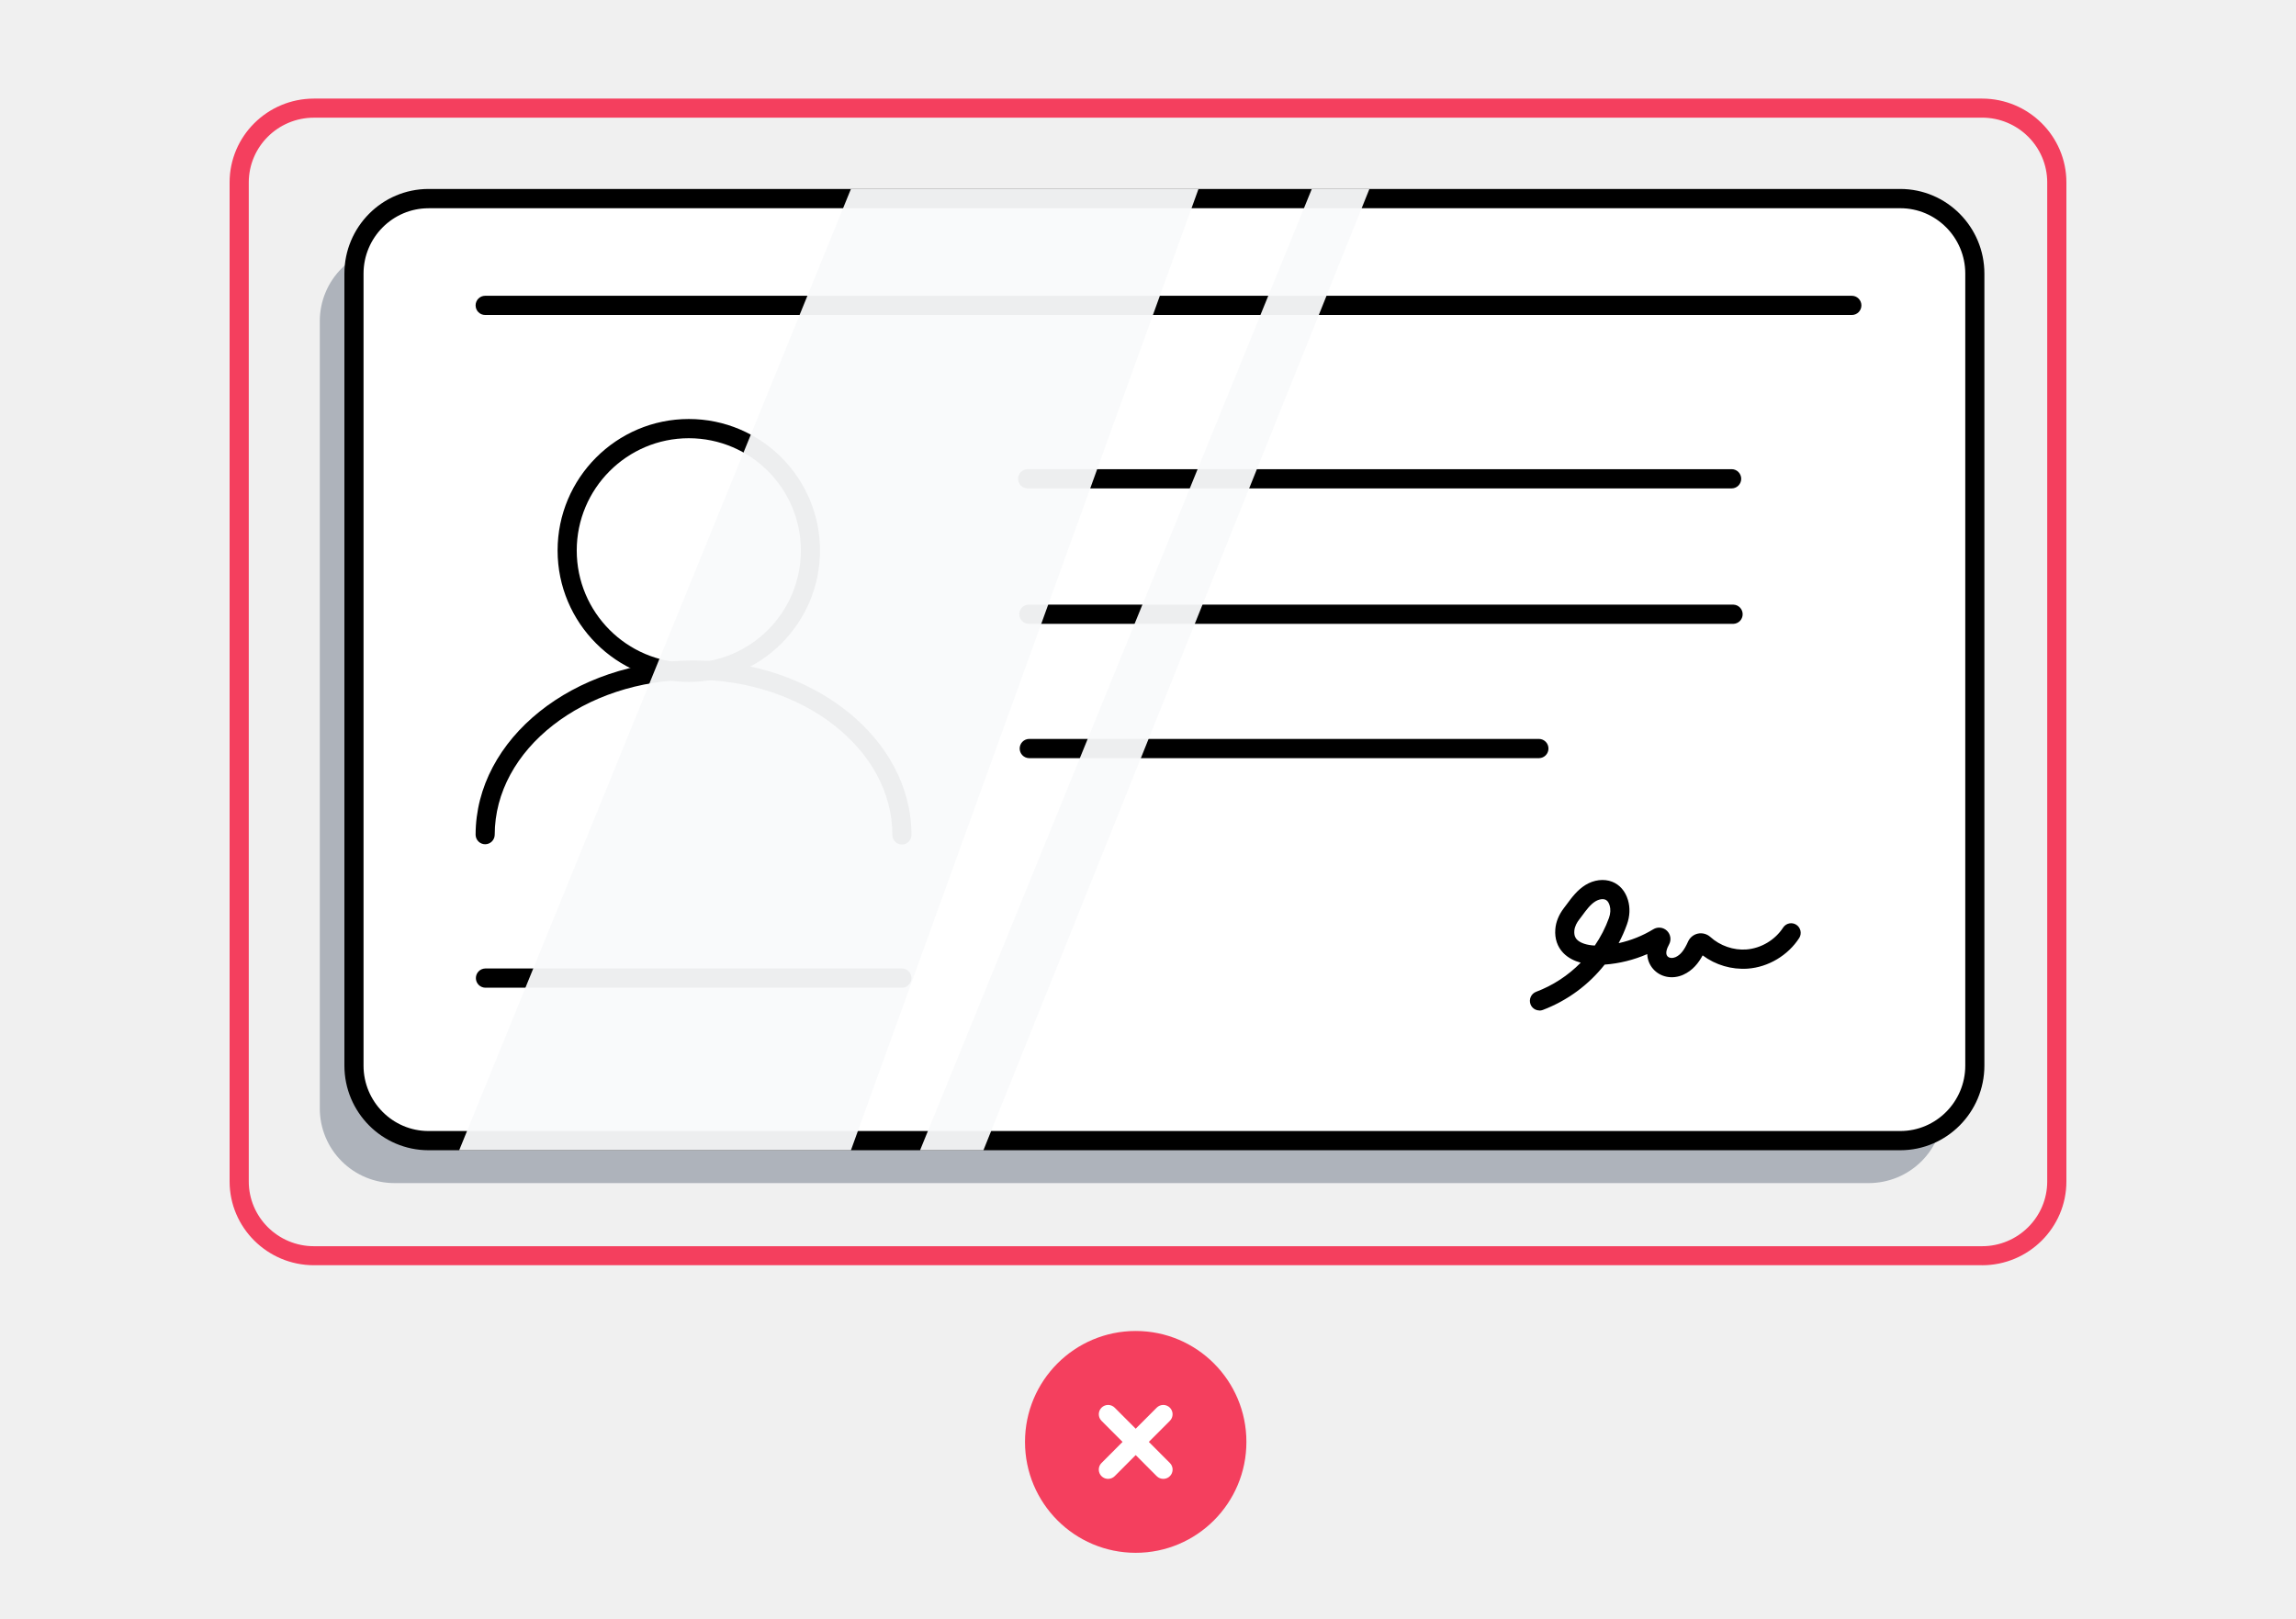
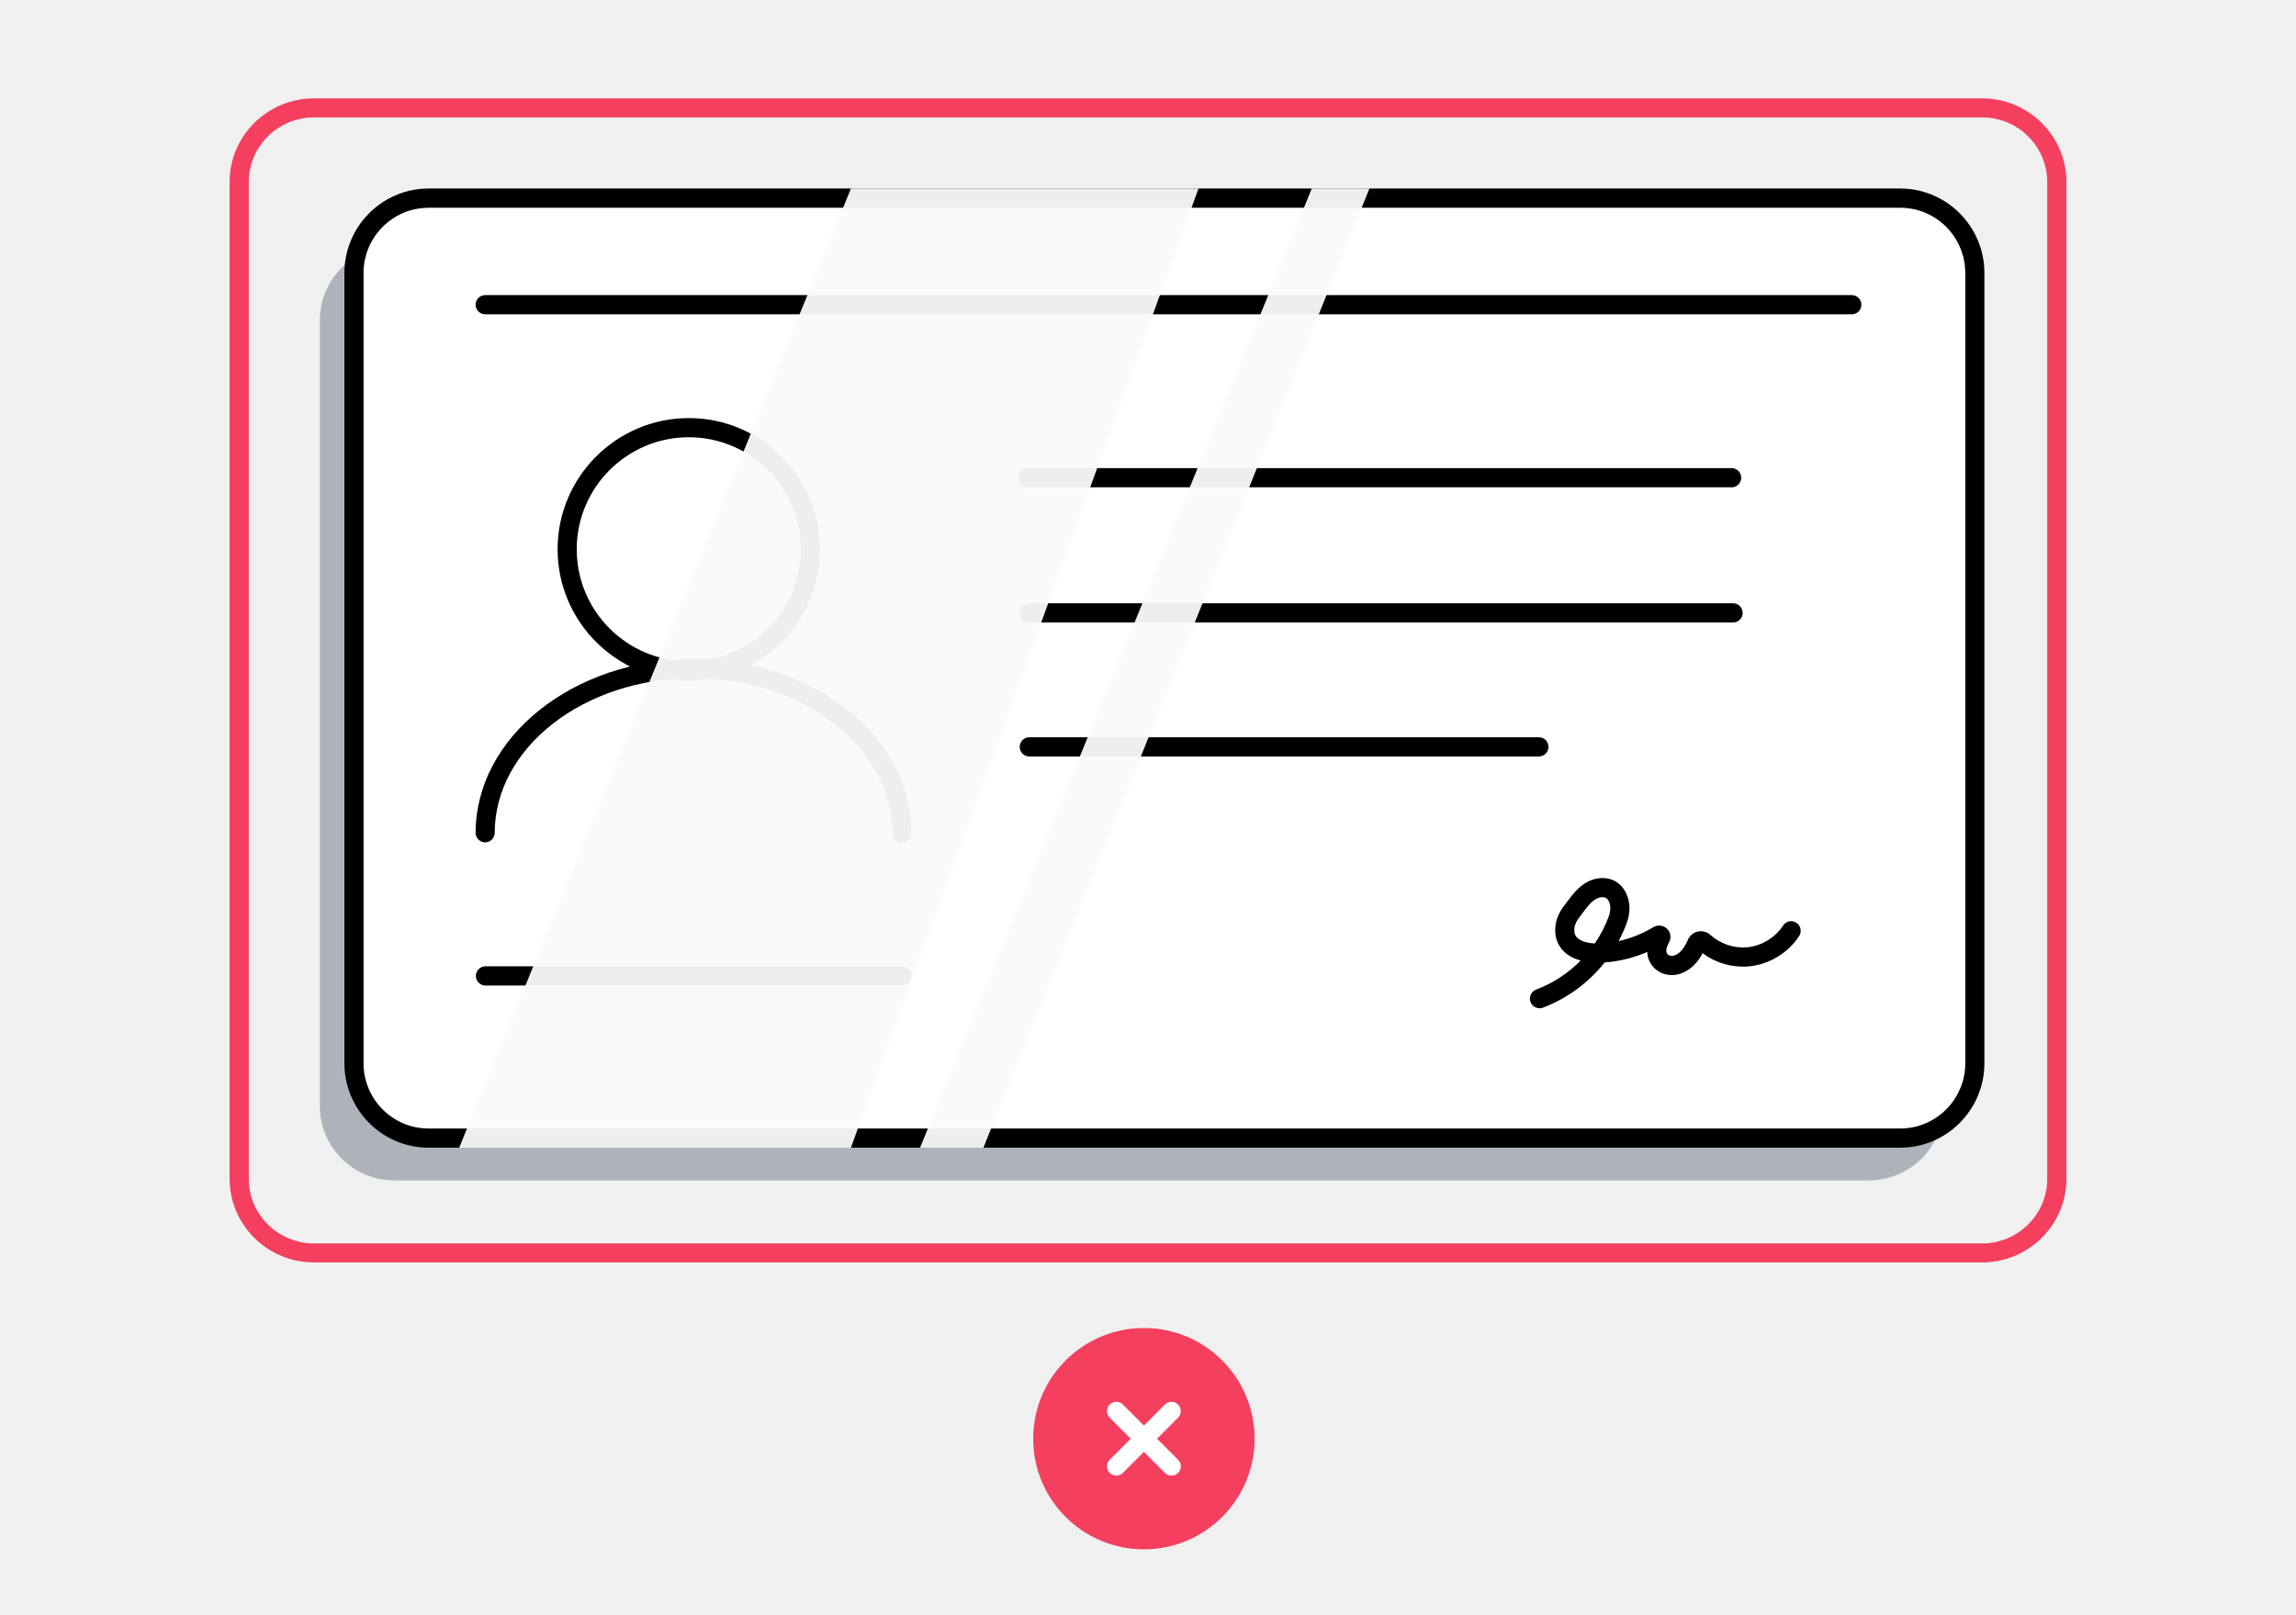
- <svg xmlns="http://www.w3.org/2000/svg" width="200" height="141" viewBox="0 0 200 141" fill="none">
-   <path d="M108.572 125.612C108.572 130.948 104.255 135.274 98.929 135.274C93.604 135.274 89.286 130.948 89.286 125.612C89.286 120.275 93.604 115.949 98.929 115.949C104.255 115.949 108.572 120.275 108.572 125.612Z" fill="#F43F5E" />
-   <path d="M172.655 110.221H27.345C23.297 110.221 20 106.946 20 102.92V15.89C20 11.866 23.293 8.589 27.345 8.589H172.655C176.703 8.589 180 11.863 180 15.89V102.923C180 106.946 176.706 110.223 172.655 110.223V110.221ZM27.345 10.252C24.215 10.252 21.67 12.782 21.67 15.893V102.923C21.67 106.034 24.215 108.564 27.345 108.564H172.655C175.784 108.564 178.329 106.034 178.329 102.923V15.89C178.329 12.779 175.784 10.249 172.655 10.249H27.345V10.252Z" fill="#F43F5E" />
-   <path d="M100.073 125.612L101.904 123.777C101.979 123.702 102.039 123.612 102.08 123.514C102.121 123.415 102.142 123.31 102.142 123.203C102.142 123.096 102.121 122.991 102.08 122.892C102.039 122.794 101.979 122.704 101.904 122.629C101.829 122.553 101.739 122.494 101.641 122.453C101.543 122.412 101.438 122.391 101.331 122.391C101.225 122.391 101.12 122.412 101.021 122.453C100.923 122.494 100.834 122.553 100.759 122.629L98.928 124.464L97.098 122.629C97.022 122.553 96.933 122.494 96.835 122.453C96.737 122.412 96.632 122.391 96.525 122.391C96.419 122.391 96.314 122.412 96.215 122.453C96.117 122.494 96.028 122.553 95.953 122.629C95.877 122.704 95.817 122.794 95.776 122.892C95.736 122.991 95.715 123.096 95.715 123.203C95.715 123.31 95.736 123.415 95.776 123.514C95.817 123.612 95.877 123.702 95.953 123.777L97.783 125.612L95.953 127.448C95.839 127.561 95.761 127.706 95.73 127.864C95.698 128.021 95.714 128.185 95.775 128.333C95.837 128.481 95.941 128.608 96.074 128.697C96.208 128.786 96.365 128.833 96.525 128.832C96.732 128.832 96.939 128.755 97.098 128.596L98.928 126.76L100.759 128.596C100.917 128.755 101.125 128.832 101.331 128.832C101.491 128.833 101.648 128.786 101.782 128.697C101.915 128.608 102.019 128.481 102.081 128.333C102.142 128.185 102.158 128.021 102.127 127.864C102.095 127.706 102.017 127.561 101.904 127.448L100.073 125.612Z" fill="white" />
-   <path opacity="0.3" d="M162.78 21.472H34.363C32.638 21.472 30.983 22.157 29.763 23.376C28.543 24.594 27.857 26.247 27.857 27.971V96.567C27.857 97.42 28.026 98.265 28.352 99.054C28.679 99.842 29.159 100.559 29.763 101.162C30.367 101.766 31.084 102.245 31.873 102.571C32.663 102.898 33.508 103.066 34.363 103.066H162.78C163.634 103.066 164.48 102.898 165.27 102.572C166.059 102.245 166.776 101.766 167.381 101.163C167.985 100.559 168.464 99.843 168.791 99.054C169.118 98.265 169.286 97.42 169.286 96.567V27.971C169.286 27.117 169.118 26.272 168.791 25.484C168.464 24.695 167.984 23.979 167.38 23.375C166.776 22.772 166.059 22.293 165.27 21.967C164.48 21.64 163.634 21.472 162.78 21.472Z" fill="#142641" />
-   <path d="M165.637 17.178H37.22C36.366 17.178 35.52 17.346 34.73 17.672C33.941 17.999 33.224 18.477 32.62 19.081C32.015 19.684 31.536 20.401 31.209 21.189C30.882 21.978 30.714 22.823 30.714 23.677V92.272C30.714 93.126 30.882 93.971 31.209 94.76C31.536 95.548 32.015 96.265 32.619 96.868C33.223 97.472 33.941 97.951 34.73 98.277C35.52 98.604 36.366 98.772 37.22 98.772H165.637C166.491 98.772 167.337 98.603 168.127 98.277C168.916 97.95 169.633 97.472 170.237 96.868C170.841 96.264 171.321 95.548 171.647 94.759C171.974 93.971 172.143 93.126 172.142 92.272V23.677C172.142 21.953 171.457 20.3 170.237 19.081C169.017 17.862 167.362 17.178 165.637 17.178Z" fill="white" />
-   <path d="M165.529 100.203H37.328C33.289 100.203 30 96.896 30 92.828V23.837C30 19.772 33.286 16.462 37.328 16.462H165.529C169.568 16.462 172.857 19.768 172.857 23.837V92.828C172.857 96.893 169.572 100.203 165.529 100.203ZM37.328 18.142C34.206 18.142 31.667 20.698 31.667 23.84V92.831C31.667 95.974 34.206 98.529 37.328 98.529H165.529C168.652 98.529 171.191 95.974 171.191 92.831V23.837C171.191 20.694 168.652 18.139 165.529 18.139H37.328V18.142Z" fill="black" />
-   <path d="M60 59.406C53.699 59.406 48.571 54.268 48.571 47.955C48.571 41.641 53.699 36.502 60 36.502C66.301 36.502 71.428 41.641 71.428 47.955C71.428 54.268 66.301 59.406 60 59.406ZM60 38.176C54.619 38.176 50.238 42.563 50.238 47.957C50.238 53.353 54.615 57.739 60 57.739C65.384 57.739 69.762 53.353 69.762 47.957C69.762 42.563 65.384 38.176 60 38.176Z" fill="black" />
-   <path d="M78.564 73.571C78.343 73.571 78.132 73.483 77.976 73.326C77.82 73.169 77.732 72.956 77.732 72.734C77.732 65.276 69.962 59.211 60.412 59.211C50.863 59.211 43.093 65.276 43.093 72.734C43.087 72.952 42.996 73.158 42.841 73.31C42.686 73.462 42.478 73.547 42.261 73.547C42.045 73.547 41.837 73.462 41.681 73.31C41.526 73.158 41.436 72.952 41.429 72.734C41.429 64.356 49.944 57.537 60.412 57.537C70.88 57.537 79.395 64.356 79.395 72.734C79.395 73.196 79.023 73.571 78.564 73.571ZM150.866 42.547H89.491C89.275 42.541 89.069 42.45 88.918 42.294C88.768 42.137 88.683 41.928 88.683 41.71C88.683 41.493 88.768 41.283 88.918 41.127C89.069 40.971 89.275 40.88 89.491 40.874H150.866C151.082 40.88 151.288 40.971 151.438 41.127C151.589 41.283 151.673 41.493 151.673 41.71C151.673 41.928 151.589 42.137 151.438 42.294C151.288 42.45 151.082 42.541 150.866 42.547ZM150.993 54.347H89.617C89.397 54.347 89.185 54.259 89.029 54.102C88.873 53.945 88.786 53.732 88.786 53.51C88.786 53.288 88.873 53.075 89.029 52.918C89.185 52.761 89.397 52.673 89.617 52.673H150.993C151.209 52.68 151.414 52.771 151.565 52.927C151.716 53.083 151.8 53.292 151.8 53.51C151.8 53.728 151.716 53.937 151.565 54.093C151.414 54.249 151.209 54.34 150.993 54.347ZM134.076 66.046H89.631C89.415 66.04 89.209 65.949 89.058 65.793C88.907 65.636 88.823 65.427 88.823 65.209C88.823 64.992 88.907 64.782 89.058 64.626C89.209 64.47 89.415 64.379 89.631 64.373H134.076C134.292 64.379 134.498 64.47 134.649 64.626C134.799 64.782 134.884 64.992 134.884 65.209C134.884 65.427 134.799 65.636 134.649 65.793C134.498 65.949 134.292 66.04 134.076 66.046ZM134.096 88.026C133.759 88.026 133.44 87.818 133.317 87.48C133.241 87.271 133.25 87.041 133.342 86.84C133.433 86.638 133.6 86.48 133.807 86.402C135.269 85.849 136.595 84.984 137.693 83.865C137.153 83.718 136.594 83.456 136.165 83.007C135.656 82.472 135.417 81.762 135.48 80.956C135.526 80.32 135.789 79.677 136.235 79.098C136.322 78.984 136.408 78.87 136.495 78.753C136.917 78.181 137.4 77.531 138.105 77.096C138.844 76.641 139.709 76.537 140.425 76.811C141.087 77.066 141.579 77.632 141.809 78.408C142.008 79.078 141.979 79.814 141.719 80.534C141.519 81.095 141.277 81.639 140.997 82.164C142.064 81.931 143.085 81.522 144.019 80.952C144.204 80.84 144.42 80.792 144.635 80.816C144.85 80.84 145.051 80.935 145.207 81.085C145.363 81.236 145.465 81.434 145.498 81.649C145.531 81.864 145.493 82.084 145.389 82.274C145.206 82.609 145.033 83.058 145.246 83.302C145.406 83.487 145.718 83.483 145.942 83.386C146.381 83.192 146.7 82.796 147.046 82.023C147.125 81.848 147.244 81.694 147.393 81.574C147.542 81.453 147.717 81.37 147.905 81.33C148.095 81.291 148.292 81.297 148.48 81.349C148.668 81.4 148.841 81.495 148.986 81.625C149.831 82.392 151.009 82.796 152.117 82.713C153.402 82.619 154.636 81.88 155.335 80.792C155.458 80.612 155.645 80.487 155.858 80.444C156.07 80.401 156.291 80.443 156.473 80.561C156.656 80.679 156.785 80.864 156.834 81.076C156.883 81.289 156.848 81.512 156.736 81.699C155.761 83.222 154.041 84.253 152.244 84.383C150.839 84.481 149.445 84.072 148.314 83.228C147.964 83.878 147.452 84.547 146.617 84.919C145.676 85.337 144.624 85.13 143.995 84.403C143.683 84.046 143.505 83.59 143.489 83.115C142.312 83.627 141.058 83.937 139.779 84.032C138.37 85.813 136.509 87.178 134.392 87.982C134.299 88.017 134.201 88.035 134.102 88.036L134.096 88.026ZM139.596 78.331C139.4 78.331 139.174 78.398 138.974 78.522C138.541 78.787 138.195 79.255 137.829 79.751C137.736 79.878 137.643 80.002 137.55 80.122C137.377 80.346 137.167 80.695 137.137 81.083C137.104 81.521 137.25 81.732 137.363 81.85C137.65 82.151 138.229 82.342 138.92 82.372C139.432 81.625 139.847 80.817 140.155 79.965C140.288 79.59 140.311 79.205 140.215 78.887C140.092 78.475 139.896 78.398 139.829 78.371C139.754 78.344 139.676 78.331 139.596 78.331ZM161.311 27.441H42.261C42.04 27.441 41.828 27.353 41.672 27.196C41.516 27.039 41.429 26.826 41.429 26.604C41.429 26.382 41.516 26.169 41.672 26.012C41.828 25.855 42.04 25.767 42.261 25.767H161.311C161.532 25.767 161.743 25.855 161.899 26.012C162.055 26.169 162.143 26.382 162.143 26.604C162.143 26.826 162.055 27.039 161.899 27.196C161.743 27.353 161.532 27.441 161.311 27.441ZM78.564 86.044H42.261C42.044 86.037 41.839 85.946 41.688 85.79C41.537 85.634 41.453 85.425 41.453 85.207C41.453 84.989 41.537 84.78 41.688 84.624C41.839 84.468 42.044 84.377 42.261 84.37H78.564C78.784 84.37 78.996 84.458 79.152 84.615C79.308 84.772 79.396 84.985 79.396 85.207C79.396 85.429 79.308 85.642 79.152 85.799C78.996 85.956 78.784 86.044 78.564 86.044Z" fill="black" />
-   <path opacity="0.95" d="M74.123 16.462L40 100.202H74.123L104.398 16.462H74.123ZM114.268 16.462L80.145 100.203L85.665 100.202L119.286 16.462H114.268Z" fill="#F9FAFB" />
+ <svg xmlns="http://www.w3.org/2000/svg" width="280" height="197" viewBox="0 0 280 197" fill="none">
+   <path d="M153 175.5C153 182.956 146.956 189 139.5 189C132.045 189 126 182.956 126 175.5C126 168.044 132.045 162 139.5 162C146.956 162 153 168.044 153 175.5Z" fill="#F43F5E" />
+   <path d="M241.717 153.996H38.283C32.615 153.996 28 149.422 28 143.796V22.201C28 16.578 32.611 12 38.283 12H241.717C247.384 12 252 16.574 252 22.201V143.799C252 149.422 247.388 154 241.717 154V153.996ZM38.283 14.324C33.901 14.324 30.338 17.859 30.338 22.206V143.799C30.338 148.146 33.901 151.681 38.283 151.681H241.717C246.098 151.681 249.661 148.146 249.661 143.799V22.201C249.661 17.855 246.098 14.32 241.717 14.32H38.283V14.324Z" fill="#F43F5E" />
+   <path d="M141.103 175.501L143.666 172.937C143.771 172.831 143.855 172.707 143.912 172.569C143.97 172.431 143.999 172.284 143.999 172.135C143.999 171.986 143.97 171.838 143.912 171.7C143.855 171.563 143.771 171.438 143.666 171.333C143.561 171.227 143.436 171.144 143.298 171.086C143.161 171.029 143.013 171 142.864 171C142.715 171 142.568 171.029 142.43 171.086C142.293 171.144 142.168 171.227 142.063 171.333L139.5 173.897L136.937 171.333C136.832 171.227 136.707 171.144 136.57 171.086C136.432 171.029 136.285 171 136.136 171C135.987 171 135.839 171.029 135.702 171.086C135.564 171.144 135.439 171.227 135.334 171.333C135.229 171.438 135.145 171.563 135.088 171.7C135.03 171.838 135.001 171.986 135.001 172.135C135.001 172.284 135.03 172.431 135.088 172.569C135.145 172.707 135.229 172.831 135.334 172.937L137.897 175.501L135.334 178.066C135.175 178.224 135.066 178.426 135.022 178.646C134.978 178.866 135 179.095 135.086 179.302C135.172 179.51 135.318 179.687 135.505 179.811C135.692 179.935 135.911 180.001 136.136 180C136.425 180 136.715 179.891 136.937 179.67L139.5 177.105L142.063 179.67C142.285 179.891 142.575 180 142.864 180C143.089 180.001 143.308 179.935 143.495 179.811C143.682 179.687 143.828 179.51 143.914 179.302C144 179.095 144.022 178.866 143.978 178.646C143.934 178.426 143.825 178.224 143.666 178.066L141.103 175.501Z" fill="white" />
+   <path opacity="0.3" d="M227.891 30H48.108C45.692 30 43.376 30.957 41.667 32.66C39.959 34.362 39 36.672 39 39.08V134.919C39 136.112 39.235 137.292 39.693 138.394C40.151 139.496 40.822 140.497 41.667 141.34C42.513 142.183 43.517 142.852 44.622 143.309C45.727 143.765 46.911 144 48.108 144H227.891C229.088 144 230.272 143.765 231.377 143.309C232.482 142.853 233.487 142.184 234.332 141.341C235.178 140.497 235.849 139.496 236.307 138.394C236.765 137.293 237 136.112 237 134.919V39.08C237 37.888 236.764 36.707 236.307 35.605C235.849 34.503 235.178 33.502 234.332 32.659C233.486 31.816 232.482 31.147 231.377 30.691C230.272 30.235 229.088 30 227.891 30Z" fill="#142641" />
+   <path d="M231.892 24H52.109C50.913 24 49.728 24.235 48.623 24.691C47.518 25.147 46.514 25.816 45.668 26.659C44.822 27.502 44.151 28.503 43.693 29.605C43.236 30.707 43 31.887 43 33.08V128.919C43 130.112 43.235 131.293 43.693 132.394C44.151 133.496 44.822 134.497 45.667 135.341C46.513 136.184 47.517 136.853 48.623 137.309C49.728 137.765 50.912 138 52.109 138H231.892C233.089 138 234.273 137.765 235.378 137.309C236.483 136.852 237.487 136.183 238.333 135.34C239.179 134.497 239.849 133.496 240.307 132.394C240.765 131.292 241 130.112 241 128.919V33.08C241 30.672 240.04 28.362 238.332 26.66C236.624 24.957 234.308 24 231.892 24Z" fill="white" />
+   <path d="M231.741 140H52.259C46.605 140 42 135.379 42 129.696V33.304C42 27.625 46.601 23 52.259 23H231.741C237.395 23 242 27.62 242 33.304V129.696C242 135.375 237.4 140 231.741 140ZM52.259 25.348C47.888 25.348 44.333 28.918 44.333 33.308V129.7C44.333 134.091 47.888 137.661 52.259 137.661H231.741C236.113 137.661 239.668 134.091 239.668 129.7V33.304C239.668 28.913 236.113 25.343 231.741 25.343H52.259V25.348Z" fill="black" />
+   <path d="M84 83C75.178 83 68 75.822 68 67.001C68 58.179 75.178 51 84 51C92.822 51 100 58.179 100 67.001C100 75.822 92.822 83 84 83ZM84 53.338C76.467 53.338 70.333 59.467 70.333 67.004C70.333 74.543 76.462 80.671 84 80.671C91.538 80.671 97.667 74.543 97.667 67.004C97.667 59.467 91.538 53.338 84 53.338Z" fill="black" />
+   <path d="M109.989 102.791C109.68 102.791 109.384 102.667 109.166 102.448C108.947 102.229 108.825 101.931 108.824 101.621C108.824 91.202 97.947 82.727 84.577 82.727C71.208 82.727 60.33 91.202 60.33 101.621C60.321 101.925 60.194 102.214 59.977 102.426C59.76 102.638 59.468 102.757 59.165 102.757C58.862 102.757 58.571 102.638 58.354 102.426C58.136 102.214 58.01 101.925 58.001 101.621C58.001 89.916 69.922 80.389 84.577 80.389C99.232 80.389 111.153 89.916 111.153 101.621C111.153 102.267 110.632 102.791 109.989 102.791ZM211.212 59.445H125.287C124.984 59.436 124.697 59.309 124.486 59.091C124.275 58.873 124.157 58.58 124.157 58.276C124.157 57.972 124.275 57.68 124.486 57.461C124.697 57.243 124.984 57.116 125.287 57.107H211.212C211.515 57.116 211.802 57.243 212.013 57.461C212.225 57.68 212.343 57.972 212.343 58.276C212.343 58.58 212.225 58.873 212.013 59.091C211.802 59.309 211.515 59.436 211.212 59.445ZM211.39 75.931H125.464C125.155 75.931 124.859 75.808 124.641 75.589C124.422 75.37 124.3 75.072 124.3 74.762C124.3 74.452 124.422 74.155 124.641 73.936C124.859 73.716 125.155 73.593 125.464 73.593H211.39C211.692 73.602 211.98 73.729 212.191 73.947C212.402 74.166 212.52 74.458 212.52 74.762C212.52 75.066 212.402 75.359 212.191 75.577C211.98 75.795 211.692 75.922 211.39 75.931ZM187.706 92.277H125.483C125.18 92.268 124.893 92.141 124.681 91.923C124.47 91.704 124.352 91.412 124.352 91.108C124.352 90.804 124.47 90.511 124.681 90.293C124.893 90.075 125.18 89.948 125.483 89.939H187.706C188.009 89.948 188.297 90.075 188.508 90.293C188.719 90.511 188.837 90.804 188.837 91.108C188.837 91.412 188.719 91.704 188.508 91.923C188.297 92.141 188.009 92.268 187.706 92.277ZM187.734 122.986C187.263 122.986 186.816 122.695 186.644 122.223C186.538 121.932 186.55 121.611 186.678 121.329C186.806 121.047 187.04 120.827 187.329 120.717C189.377 119.945 191.233 118.736 192.769 117.172C192.015 116.967 191.232 116.602 190.631 115.975C189.918 115.227 189.583 114.235 189.672 113.108C189.737 112.219 190.105 111.321 190.729 110.513C190.851 110.353 190.972 110.194 191.092 110.031C191.684 109.231 192.36 108.324 193.347 107.716C194.382 107.079 195.592 106.935 196.595 107.318C197.521 107.674 198.211 108.464 198.532 109.549C198.812 110.485 198.77 111.513 198.406 112.519C198.126 113.302 197.788 114.063 197.395 114.796C198.889 114.471 200.319 113.899 201.626 113.103C201.885 112.946 202.188 112.88 202.489 112.913C202.79 112.947 203.071 113.079 203.29 113.289C203.508 113.499 203.651 113.776 203.697 114.076C203.744 114.377 203.69 114.684 203.544 114.95C203.289 115.418 203.046 116.045 203.345 116.387C203.568 116.644 204.006 116.639 204.318 116.504C204.933 116.232 205.38 115.68 205.864 114.6C205.975 114.355 206.141 114.14 206.35 113.972C206.559 113.804 206.804 113.687 207.066 113.632C207.333 113.577 207.609 113.586 207.872 113.657C208.135 113.729 208.378 113.861 208.58 114.043C209.763 115.115 211.412 115.68 212.964 115.564C214.763 115.432 216.491 114.399 217.469 112.879C217.641 112.628 217.903 112.454 218.201 112.393C218.498 112.333 218.807 112.392 219.063 112.557C219.318 112.722 219.499 112.98 219.568 113.277C219.636 113.574 219.587 113.886 219.43 114.147C218.065 116.274 215.657 117.714 213.141 117.897C211.174 118.034 209.223 117.462 207.639 116.283C207.15 117.191 206.433 118.126 205.263 118.645C203.946 119.23 202.473 118.94 201.593 117.925C201.157 117.425 200.906 116.789 200.885 116.125C199.237 116.841 197.481 117.274 195.69 117.406C193.718 119.895 191.112 121.802 188.149 122.925C188.019 122.974 187.882 123 187.743 123L187.734 122.986ZM195.435 109.441C195.159 109.441 194.843 109.535 194.563 109.708C193.957 110.078 193.473 110.732 192.961 111.425C192.83 111.602 192.699 111.775 192.57 111.944C192.327 112.257 192.034 112.744 191.992 113.286C191.945 113.898 192.15 114.193 192.308 114.357C192.709 114.778 193.52 115.045 194.488 115.087C195.205 114.044 195.786 112.914 196.217 111.723C196.403 111.2 196.436 110.662 196.301 110.218C196.128 109.643 195.854 109.535 195.76 109.498C195.656 109.459 195.546 109.44 195.435 109.441ZM225.835 38.339H59.165C58.856 38.339 58.56 38.216 58.341 37.997C58.123 37.777 58 37.48 58 37.17C58 36.859 58.123 36.562 58.341 36.343C58.56 36.123 58.856 36 59.165 36H225.835C226.144 36 226.44 36.123 226.659 36.343C226.877 36.562 227 36.859 227 37.17C227 37.48 226.877 37.777 226.659 37.997C226.44 38.216 226.144 38.339 225.835 38.339ZM109.989 120.217H59.165C58.862 120.208 58.575 120.081 58.363 119.863C58.152 119.644 58.034 119.352 58.034 119.048C58.034 118.744 58.152 118.451 58.363 118.233C58.575 118.015 58.862 117.888 59.165 117.879H109.989C110.298 117.879 110.594 118.002 110.813 118.221C111.031 118.44 111.154 118.738 111.154 119.048C111.154 119.358 111.031 119.655 110.813 119.875C110.594 120.094 110.298 120.217 109.989 120.217Z" fill="black" />
+   <path opacity="0.95" d="M103.772 23L56 139.999H103.772L146.158 23H103.772ZM159.975 23L112.203 140L119.93 139.999L167 23H159.975Z" fill="#F9FAFB" />
</svg>
